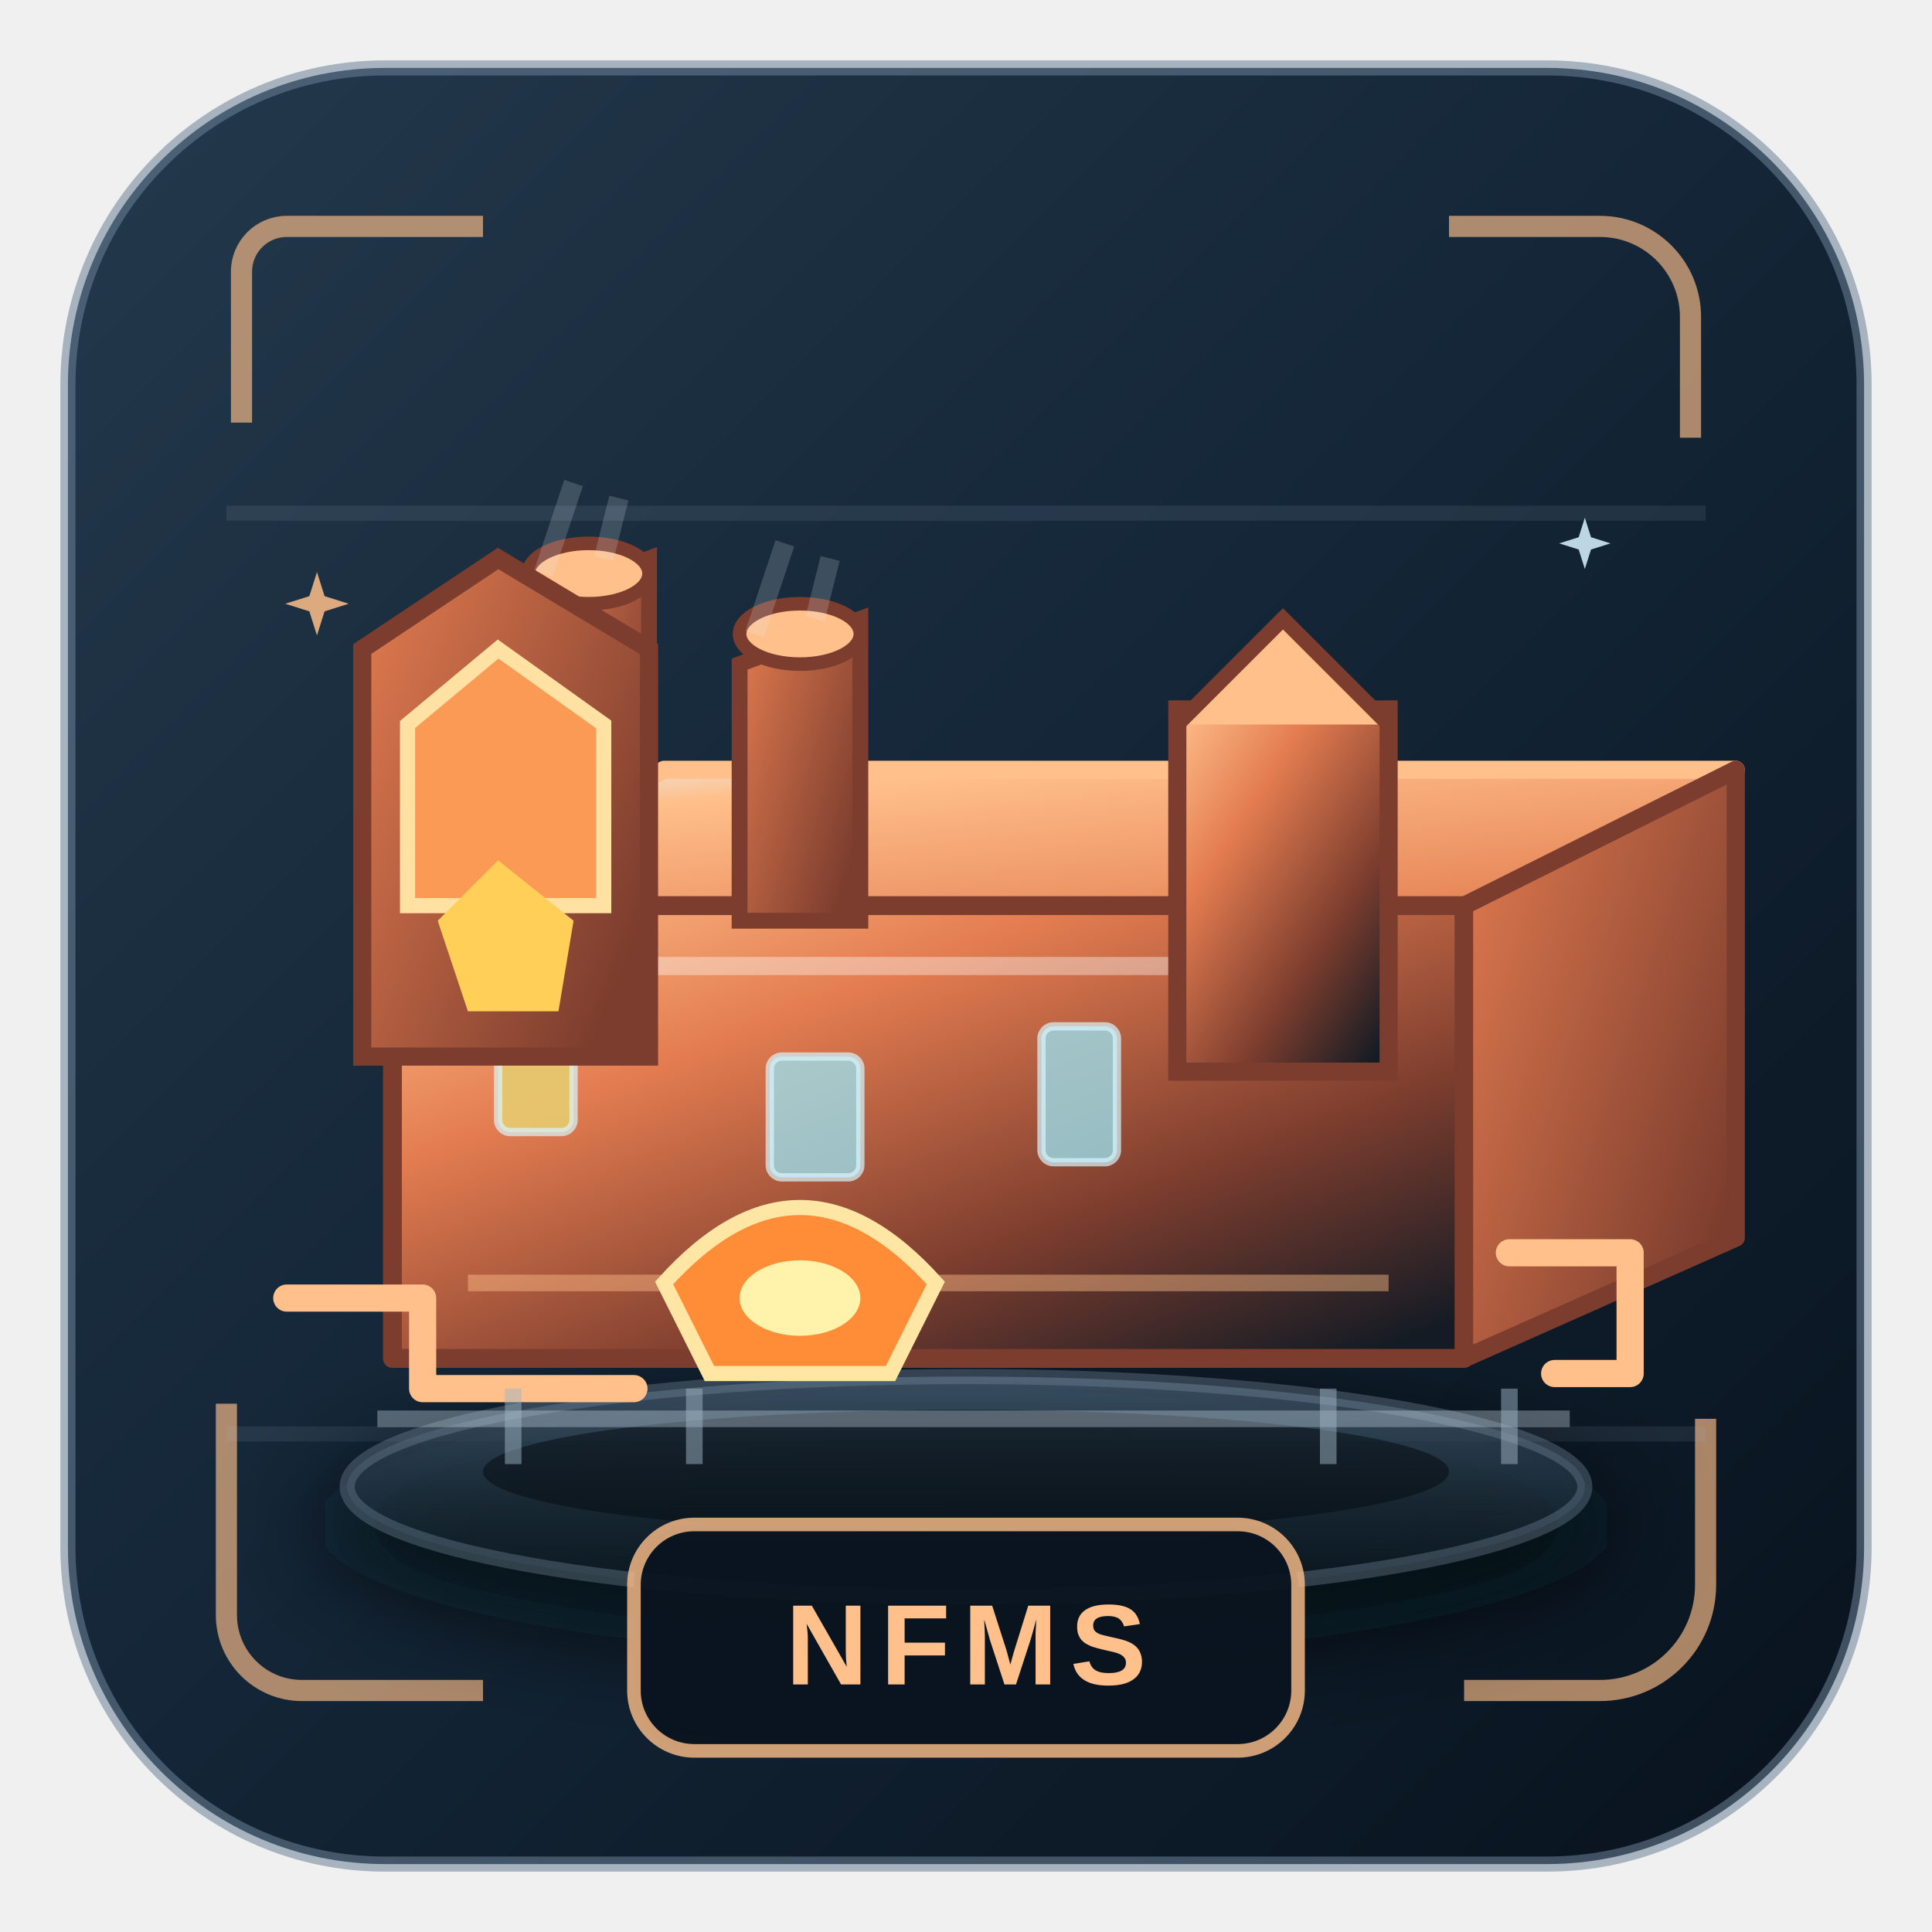
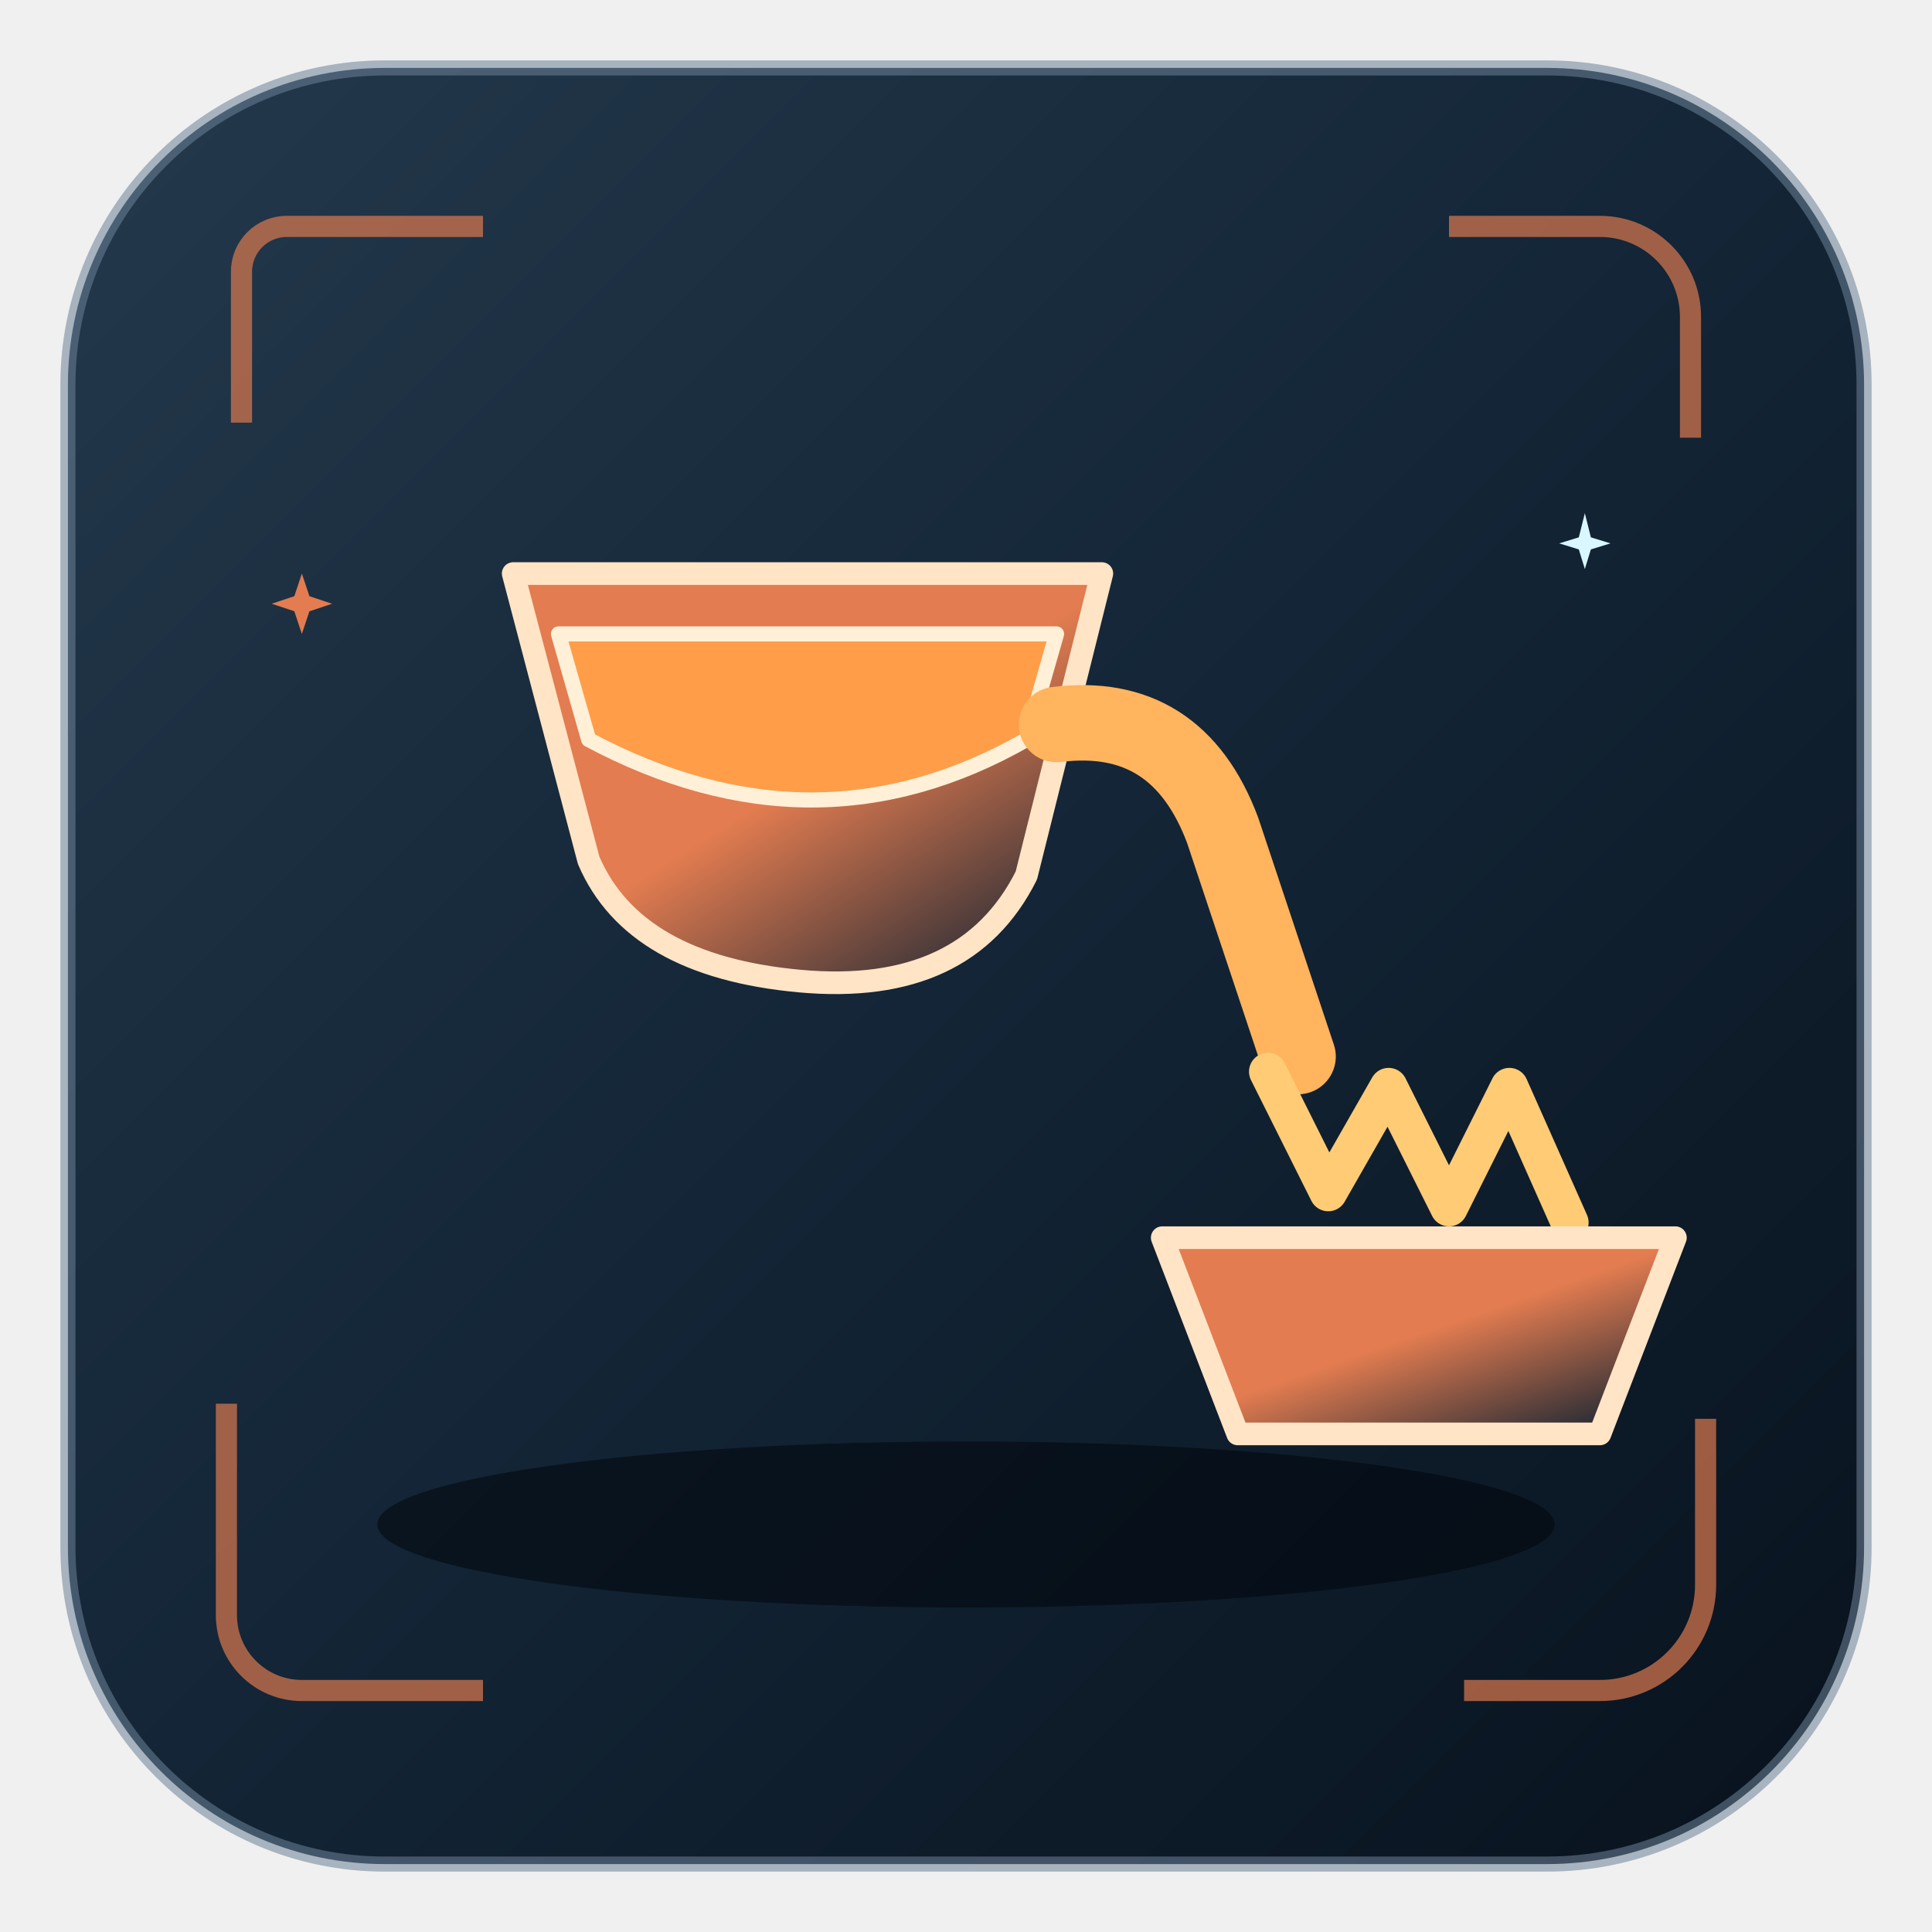
- <svg xmlns="http://www.w3.org/2000/svg" width="128" height="128" viewBox="0 0 128 128" role="img" aria-labelledby="omega-non-ferrous-metal-smelter-title omega-non-ferrous-metal-smelter-desc" data-omega-icon-kind="factory" data-omega-icon-id="NON_FERROUS_METAL_SMELTER">
+ <svg xmlns="http://www.w3.org/2000/svg" width="128" height="128" viewBox="0 0 128 128" role="img" aria-labelledby="omega-non-ferrous-metal-smelter-title omega-non-ferrous-metal-smelter-desc" data-omega-icon-kind="factory" data-omega-icon-id="NON_FERROUS_METAL_SMELTER" data-omega-icon-motif="molten-metal-crucible">
  <defs>
-     <linearGradient id="omega-non-ferrous-metal-smelter-bg" x1="0" y1="0" x2="1" y2="1">
+     <linearGradient id="non-ferrous-metal-smelter-bg" x1="0" y1="0" x2="1" y2="1">
      <stop offset="0" stop-color="#24394c" />
      <stop offset=".5" stop-color="#132536" />
      <stop offset="1" stop-color="#08121d" />
    </linearGradient>
-     <linearGradient id="omega-non-ferrous-metal-smelter-metal" x1="0" y1="0" x2=".9" y2="1">
-       <stop offset="0" stop-color="#ffc08b" />
-       <stop offset=".32" stop-color="#e37c50" />
-       <stop offset=".7" stop-color="#7c3d2e" />
-       <stop offset="1" stop-color="#141b24" />
+     <linearGradient id="non-ferrous-metal-smelter-accent" x1="0" y1="0" x2=".9" y2="1">
+       <stop offset="0" stop-color="#e37c50" />
+       <stop offset=".52" stop-color="#e37c50" />
+       <stop offset="1" stop-color="#142332" />
    </linearGradient>
-     <linearGradient id="omega-non-ferrous-metal-smelter-top" x1="0" y1="0" x2="1" y2="1">
-       <stop offset="0" stop-color="#ffffff" stop-opacity=".9" />
-       <stop offset=".22" stop-color="#ffc08b" />
-       <stop offset="1" stop-color="#e37c50" />
-     </linearGradient>
-     <linearGradient id="omega-non-ferrous-metal-smelter-side" x1="0" y1="0" x2="1" y2=".7">
-       <stop offset="0" stop-color="#e37c50" />
-       <stop offset="1" stop-color="#7c3d2e" />
-     </linearGradient>
-     <linearGradient id="omega-non-ferrous-metal-smelter-floor" x1="0" y1="0" x2="0" y2="1">
-       <stop offset="0" stop-color="#41576b" stop-opacity=".85" />
-       <stop offset="1" stop-color="#172534" stop-opacity=".25" />
-     </linearGradient>
-     <filter id="omega-non-ferrous-metal-smelter-shadow" x="-40%" y="-40%" width="180%" height="200%">
-       <feGaussianBlur stdDeviation="3.1" />
-     </filter>
  </defs>
-   <rect x="4.5" y="4.5" width="119" height="119" rx="21" fill="url(#omega-non-ferrous-metal-smelter-bg)" stroke="#6b8297" stroke-opacity=".55" stroke-width="1" />
-   <path d="M16 28V18a3 3 0 0 1 3-3h13M96 15h10a6 6 0 0 1 6 6v8M15 93v14a5 5 0 0 0 5 5h12M97 112h9a7 7 0 0 0 7-7V94" fill="none" stroke="#ffc08b" stroke-opacity=".65" stroke-width="1.4" />
-   <path d="M15 34H113M15 95H113" stroke="#a5bac8" stroke-opacity=".11" />
-   <ellipse cx="64" cy="101" rx="43" ry="8.8" fill="#02070d" opacity=".7" filter="url(#omega-non-ferrous-metal-smelter-shadow)" />
-   <ellipse cx="64" cy="98.5" rx="41" ry="7.3" fill="url(#omega-non-ferrous-metal-smelter-floor)" stroke="#75889a" stroke-opacity=".38" />
-   <ellipse cx="64" cy="97.5" rx="32" ry="4.1" fill="#030a10" opacity=".52" />
-   <g stroke-linejoin="round">
-     <path d="M26 60 44 51 115 51 97 60Z" fill="url(#omega-non-ferrous-metal-smelter-top)" stroke="#ffc08b" stroke-width="1.2" />
-     <path d="M26 60 97 60 97 90 26 90Z" fill="url(#omega-non-ferrous-metal-smelter-metal)" stroke="#7c3d2e" stroke-width="1.25" />
-     <path d="M97 60 115 51 115 82 97 90Z" fill="url(#omega-non-ferrous-metal-smelter-side)" stroke="#7c3d2e" stroke-width="1.2" />
-     <path d="M31 64H92" stroke="#fff" stroke-opacity=".38" stroke-width="1.2" />
-     <path d="M31 85H92" stroke="#ffc08b" stroke-opacity=".45" stroke-width="1.1" />
+   <rect x="4.5" y="4.5" width="119" height="119" rx="21" fill="url(#non-ferrous-metal-smelter-bg)" stroke="#6b8297" stroke-opacity=".55" />
+   <path d="M16 28V18a3 3 0 0 1 3-3h13M96 15h10a6 6 0 0 1 6 6v8M15 93v14a5 5 0 0 0 5 5h12M97 112h9a7 7 0 0 0 7-7V94" fill="none" stroke="#e37c50" stroke-opacity=".68" stroke-width="1.4" />
+   <ellipse cx="64" cy="101" rx="39" ry="5.5" fill="#02070d" opacity=".58" />
+   <g stroke-linecap="round" stroke-linejoin="round">
+     <path d="M34 38H73L68 58Q64 66 53 65Q42 64 39 57Z" fill="url(#non-ferrous-metal-smelter-accent)" stroke="#ffe4c6" stroke-width="1.5" />
+     <path d="M37 42H70L68 49Q54 57 39 49Z" fill="#ff9d49" stroke="#fff0d7" />
+     <path d="M70 48Q78 47 81 55L86 70" fill="none" stroke="#ffb45d" stroke-width="5" />
+     <path d="M84 71 88 79 92 72 96 80 100 72 104 81" fill="none" stroke="#ffcc75" stroke-width="2.5" />
+     <path d="M77 82H111L106 95H82Z" fill="url(#non-ferrous-metal-smelter-accent)" stroke="#ffe4c6" stroke-width="1.5" />
  </g>
-   <rect x="33.0" y="68" width="5" height="7" rx=".8" fill="#e6c96f" fill-opacity=".92" stroke="#d7f7ff" stroke-opacity=".7" stroke-width=".55" />
-   <rect x="51.0" y="70" width="6" height="8" rx=".8" fill="#9be4f3" fill-opacity=".75" stroke="#d7f7ff" stroke-opacity=".7" stroke-width=".55" />
-   <rect x="69.0" y="68" width="5" height="9" rx=".8" fill="#9be4f3" fill-opacity=".75" stroke="#d7f7ff" stroke-opacity=".7" stroke-width=".55" />
-   <path d="M35 61V40L43 37V61Z" fill="url(#omega-non-ferrous-metal-smelter-side)" stroke="#7c3d2e" stroke-width="1.05" />
-   <ellipse cx="39" cy="38" rx="4" ry="2" fill="#ffc08b" stroke="#7c3d2e" stroke-width=".9" />
-   <path d="M36 38l2-6M40 37l1-4" stroke="#e7f3fb" stroke-opacity=".18" stroke-width="1.3" />
-   <path d="M49 61V44L57 41V61Z" fill="url(#omega-non-ferrous-metal-smelter-side)" stroke="#7c3d2e" stroke-width="1.05" />
-   <ellipse cx="53" cy="42" rx="4" ry="2" fill="#ffc08b" stroke="#7c3d2e" stroke-width=".9" />
-   <path d="M50 42l2-6M54 41l1-4" stroke="#e7f3fb" stroke-opacity=".18" stroke-width="1.3" />
-   <path d="M24 70V43L33 37 43 43V70Z" fill="url(#omega-non-ferrous-metal-smelter-side)" stroke="#7c3d2e" stroke-width="1.2" />
-   <path d="M27 48 33 43 40 48V60H27Z" fill="#fa9a54" stroke="#ffe2a3" stroke-width="1" />
-   <path d="M29 61 33 57 38 61 37 67 31 67Z" fill="#ffcf58" />
-   <path d="M78 71V47H92V71Z" fill="url(#omega-non-ferrous-metal-smelter-metal)" stroke="#7c3d2e" stroke-width="1.2" />
-   <path d="M78 48 85 41 92 48" fill="#ffc08b" stroke="#7c3d2e" stroke-width="1" />
-   <path d="M44 85Q53 75 62 85L59 91H47Z" fill="#ff8d37" stroke="#ffe6a5" stroke-width="1" />
-   <ellipse cx="53" cy="86" rx="4" ry="2.5" fill="#fff3ac" />
-   <path d="M19 86H28V92H42M100 83H108V91H103" fill="none" stroke="#ffc08b" stroke-width="1.8" stroke-linecap="round" stroke-linejoin="round" />
-   <path d="M25 94H104" stroke="#d2e3ed" stroke-opacity=".35" stroke-width="1.1" />
-   <path d="M34 92V97M46 92V97M88 92V97M100 92V97" stroke="#9eb4c4" stroke-opacity=".5" stroke-width="1.1" />
-   <rect x="42" y="101" width="44" height="15" rx="4" fill="#0a1420" fill-opacity=".95" stroke="#ffc08b" stroke-opacity=".8" stroke-width=".9" />
-   <text x="64" y="111.6" text-anchor="middle" font-family="Arial,Helvetica,sans-serif" font-size="7.6" font-weight="800" letter-spacing=".8" fill="#ffc08b">NFMS</text>
-   <path d="M21 37.9L21.504 39.496 23.1 40 21.504 40.504 21 42.1 20.496 40.504 18.9 40 20.496 39.496Z" fill="#ffc08b" opacity=".85" />
-   <path d="M105 34.3L105.408 35.592 106.7 36 105.408 36.408 105 37.7 104.592 36.408 103.3 36 104.592 35.592Z" fill="#d9f7ff" opacity=".85" />
+   <path d="M20 38 20.5 39.5 22 40 20.5 40.5 20 42 19.5 40.5 18 40 19.5 39.5Z" fill="#e37c50" />
+   <path d="M105 34 105.4 35.6 106.7 36 105.4 36.4 105 37.7 104.6 36.4 103.3 36 104.6 35.6Z" fill="#d9f7ff" />
</svg>
